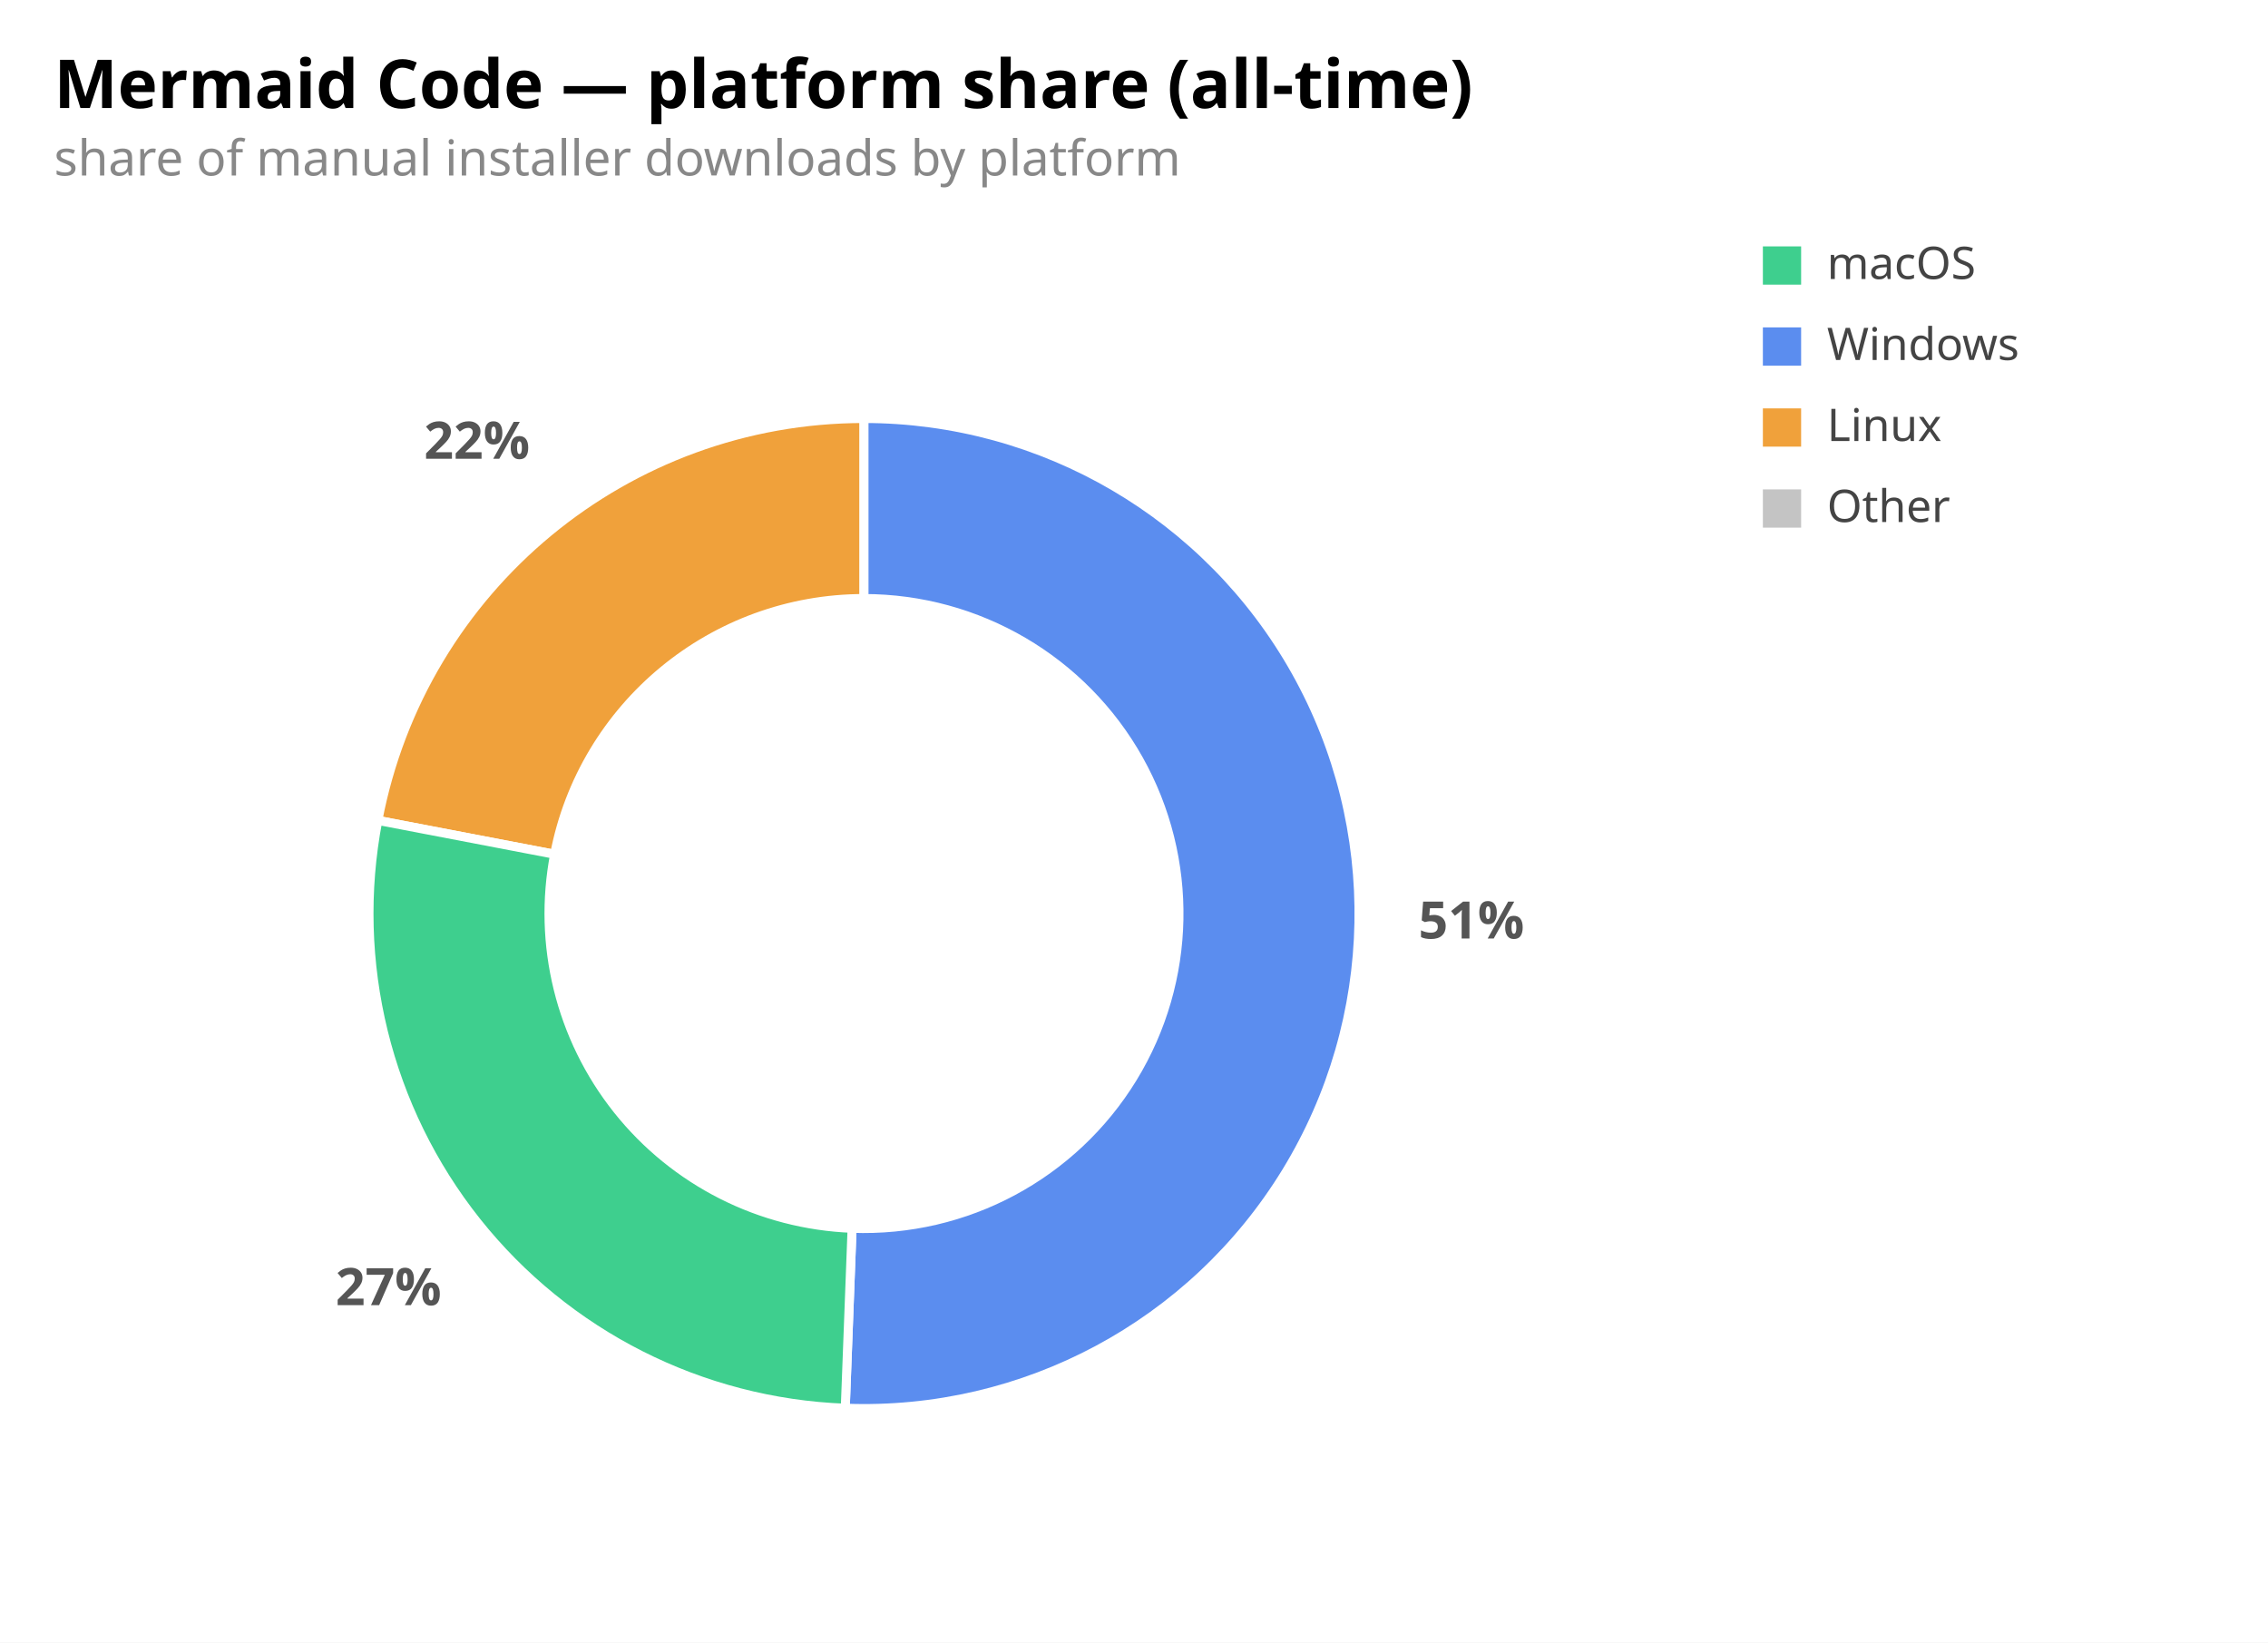
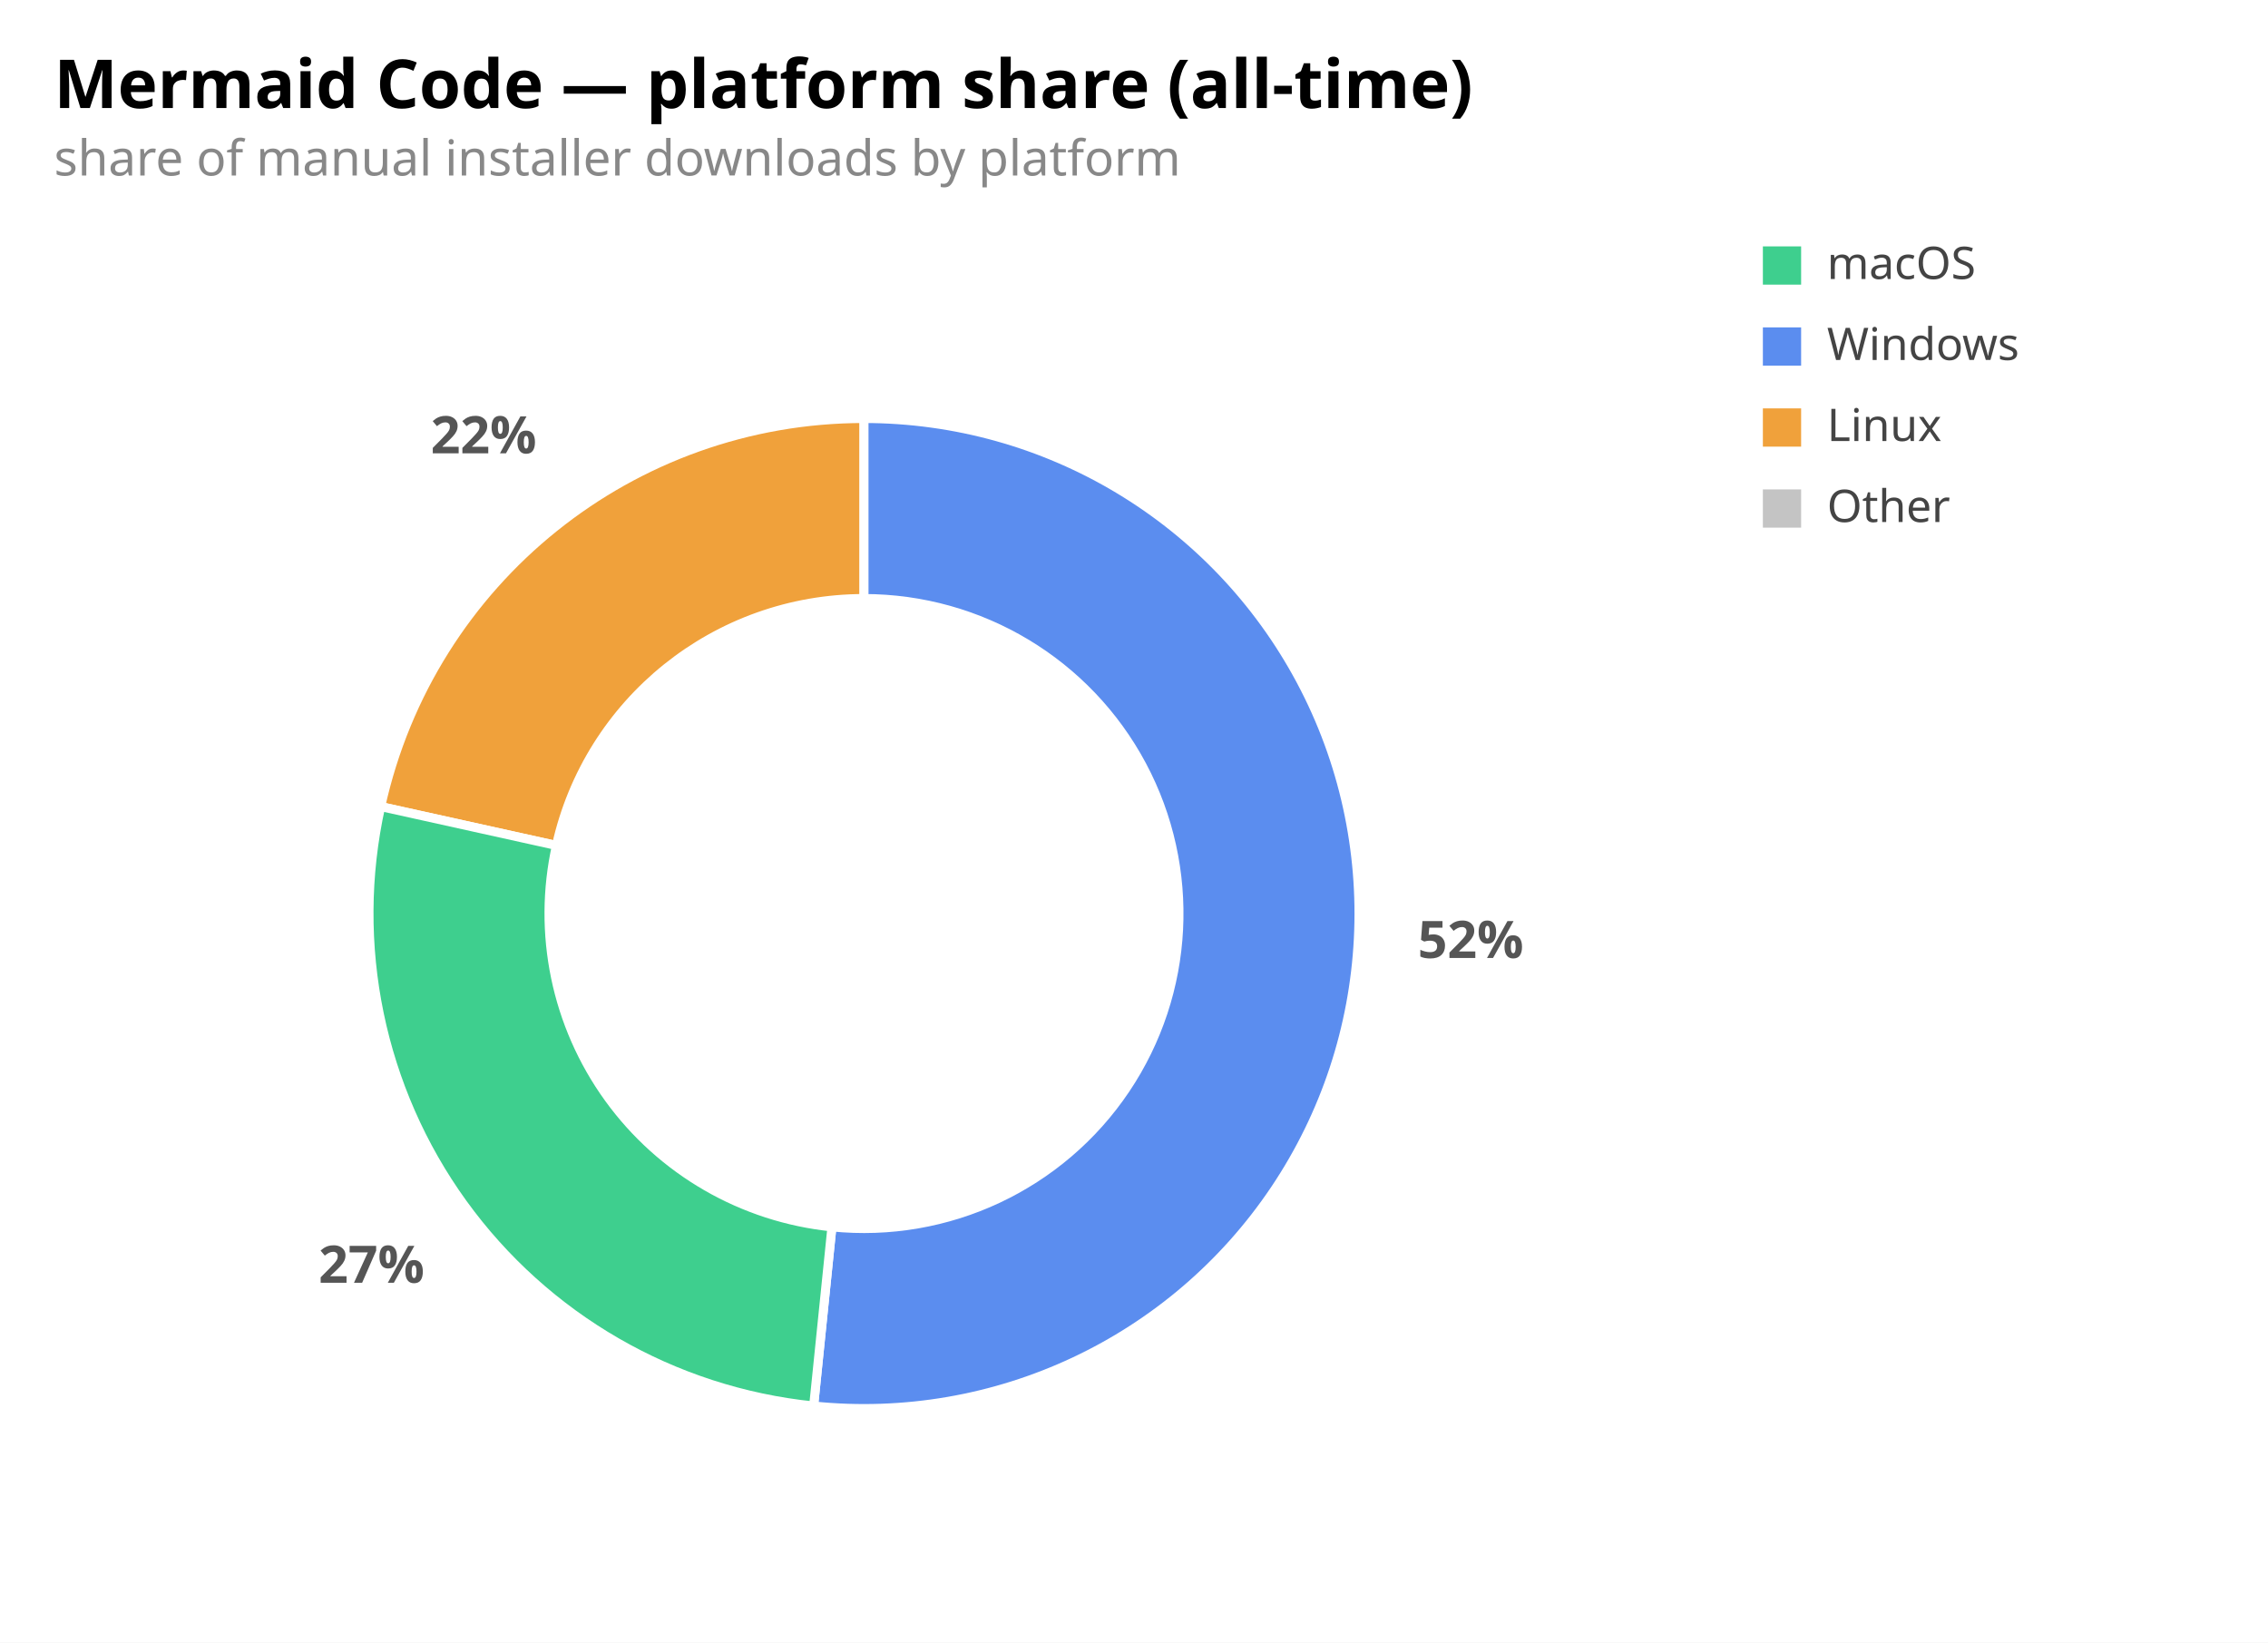
<svg xmlns="http://www.w3.org/2000/svg" version="1.1" class="marks" width="504" height="365" viewBox="0 0 504 365">
  <rect width="504" height="365" fill="white" />
  <g fill="none" stroke-miterlimit="4" transform="translate(12,53)">
    <g class="mark-group role-frame root" role="graphics-object" aria-roledescription="group mark container">
      <g transform="translate(0,0)">
        <path class="background" aria-hidden="true" d="M0,0h360v300h-360Z" />
        <g>
          <g class="mark-arc role-mark layer_0_marks" role="graphics-object" aria-roledescription="arc mark container">
-             <path aria-label="downloads: 73; platform: Linux" role="graphics-symbol" aria-roledescription="arc mark" transform="translate(180,150)" d="M0,-110A110,110,0,0,0,-108.036,-20.694L-68.75,-13.169A70,70,0,0,1,0,-70Z" fill="#f0a13b" stroke="white" stroke-width="2" />
-             <path aria-label="downloads: 168; platform: Windows" role="graphics-symbol" aria-roledescription="arc mark" transform="translate(180,150)" d="M-4.163,109.921A110,110,0,1,0,0,-110L0,-70A70,70,0,1,1,-2.649,69.95Z" fill="#5b8def" stroke="white" stroke-width="2" />
-             <path aria-label="downloads: 91; platform: macOS" role="graphics-symbol" aria-roledescription="arc mark" transform="translate(180,150)" d="M-108.036,-20.694A110,110,0,0,0,-4.163,109.921L-2.649,69.95A70,70,0,0,1,-68.75,-13.169Z" fill="#3ecf8e" stroke="white" stroke-width="2" />
+             <path aria-label="downloads: 73; platform: Linux" role="graphics-symbol" aria-roledescription="arc mark" transform="translate(180,150)" d="M0,-110A110,110,0,0,0,-107.402,-23.767L-68.347,-15.124A70,70,0,0,1,0,-70Z" fill="#f0a13b" stroke="white" stroke-width="2" />
+             <path aria-label="downloads: 175; platform: Windows" role="graphics-symbol" aria-roledescription="arc mark" transform="translate(180,150)" d="M-11.194,109.429A110,110,0,1,0,0,-110L0,-70A70,70,0,1,1,-7.123,69.637Z" fill="#5b8def" stroke="white" stroke-width="2" />
+             <path aria-label="downloads: 91; platform: macOS" role="graphics-symbol" aria-roledescription="arc mark" transform="translate(180,150)" d="M-107.402,-23.767A110,110,0,0,0,-11.194,109.429L-7.123,69.637A70,70,0,0,1,-68.347,-15.124Z" fill="#3ecf8e" stroke="white" stroke-width="2" />
          </g>
          <g class="mark-text role-mark layer_1_marks" role="graphics-object" aria-roledescription="text mark container">
-             <text aria-label="downloads: 73; platform: Linux; frac: 22%" role="graphics-symbol" aria-roledescription="text mark" text-anchor="middle" transform="translate(93.98714,48.94815)" font-family="sans-serif" font-size="11.5px" font-weight="600" fill="#555" opacity="1">22%</text>
-             <text aria-label="downloads: 168; platform: Windows; frac: 51%" role="graphics-symbol" aria-roledescription="text mark" text-anchor="middle" transform="translate(314.9758,155.5548)" font-family="sans-serif" font-size="11.5px" font-weight="600" fill="#555" opacity="1">51%</text>
-             <text aria-label="downloads: 91; platform: macOS; frac: 27%" role="graphics-symbol" aria-roledescription="text mark" text-anchor="middle" transform="translate(74.33906,237.0284)" font-family="sans-serif" font-size="11.5px" font-weight="600" fill="#555" opacity="1">27%</text>
+             <text aria-label="downloads: 73; platform: Linux; frac: 22%" role="graphics-symbol" aria-roledescription="text mark" text-anchor="middle" transform="translate(95.48001,47.73191)" font-family="sans-serif" font-size="11.5px" font-weight="600" fill="#555" opacity="1">22%</text>
+             <text aria-label="downloads: 175; platform: Windows; frac: 52%" role="graphics-symbol" aria-roledescription="text mark" text-anchor="middle" transform="translate(314.8247,159.8779)" font-family="sans-serif" font-size="11.5px" font-weight="600" fill="#555" opacity="1">52%</text>
+             <text aria-label="downloads: 91; platform: macOS; frac: 27%" role="graphics-symbol" aria-roledescription="text mark" text-anchor="middle" transform="translate(70.56252,232.0471)" font-family="sans-serif" font-size="11.5px" font-weight="600" fill="#555" opacity="1">27%</text>
          </g>
          <g class="mark-group role-legend" role="graphics-symbol" aria-roledescription="legend" aria-label="Symbol legend for fill color with 4 values: macOS, Windows, Linux, Other">
            <g transform="translate(378,0)">
              <path class="background" aria-hidden="true" d="M0,0h72v68h-72Z" pointer-events="none" />
              <g>
                <g class="mark-group role-legend-entry">
                  <g transform="translate(0,0)">
                    <path class="background" aria-hidden="true" d="M0,0h0v0h0Z" pointer-events="none" />
                    <g>
                      <g class="mark-group role-scope" role="graphics-object" aria-roledescription="group mark container">
                        <g transform="translate(0,0)">
                          <path class="background" aria-hidden="true" d="M0,0h72v14h-72Z" pointer-events="none" opacity="1" />
                          <g>
                            <g class="mark-symbol role-legend-symbol" pointer-events="none">
                              <path transform="translate(6,6)" d="M-5,-5h10v10h-10Z" fill="#3ecf8e" stroke="white" stroke-width="1.5" opacity="1" />
                            </g>
                            <g class="mark-text role-legend-label" pointer-events="none">
                              <text text-anchor="start" transform="translate(16,9)" font-family="sans-serif" font-size="10px" fill="#444" opacity="1">macOS</text>
                            </g>
                          </g>
                          <path class="foreground" aria-hidden="true" d="" pointer-events="none" display="none" />
                        </g>
                        <g transform="translate(0,18)">
                          <path class="background" aria-hidden="true" d="M0,0h72v14h-72Z" pointer-events="none" opacity="1" />
                          <g>
                            <g class="mark-symbol role-legend-symbol" pointer-events="none">
                              <path transform="translate(6,6)" d="M-5,-5h10v10h-10Z" fill="#5b8def" stroke="white" stroke-width="1.5" opacity="1" />
                            </g>
                            <g class="mark-text role-legend-label" pointer-events="none">
                              <text text-anchor="start" transform="translate(16,9)" font-family="sans-serif" font-size="10px" fill="#444" opacity="1">Windows</text>
                            </g>
                          </g>
                          <path class="foreground" aria-hidden="true" d="" pointer-events="none" display="none" />
                        </g>
                        <g transform="translate(0,36)">
                          <path class="background" aria-hidden="true" d="M0,0h72v14h-72Z" pointer-events="none" opacity="1" />
                          <g>
                            <g class="mark-symbol role-legend-symbol" pointer-events="none">
                              <path transform="translate(6,6)" d="M-5,-5h10v10h-10Z" fill="#f0a13b" stroke="white" stroke-width="1.5" opacity="1" />
                            </g>
                            <g class="mark-text role-legend-label" pointer-events="none">
                              <text text-anchor="start" transform="translate(16,9)" font-family="sans-serif" font-size="10px" fill="#444" opacity="1">Linux</text>
                            </g>
                          </g>
                          <path class="foreground" aria-hidden="true" d="" pointer-events="none" display="none" />
                        </g>
                        <g transform="translate(0,54)">
                          <path class="background" aria-hidden="true" d="M0,0h72v14h-72Z" pointer-events="none" opacity="1" />
                          <g>
                            <g class="mark-symbol role-legend-symbol" pointer-events="none">
                              <path transform="translate(6,6)" d="M-5,-5h10v10h-10Z" fill="#c4c4c4" stroke="white" stroke-width="1.5" opacity="1" />
                            </g>
                            <g class="mark-text role-legend-label" pointer-events="none">
                              <text text-anchor="start" transform="translate(16,9)" font-family="sans-serif" font-size="10px" fill="#444" opacity="1">Other</text>
                            </g>
                          </g>
                          <path class="foreground" aria-hidden="true" d="" pointer-events="none" display="none" />
                        </g>
                      </g>
                    </g>
                    <path class="foreground" aria-hidden="true" d="" pointer-events="none" display="none" />
                  </g>
                </g>
              </g>
              <path class="foreground" aria-hidden="true" d="" pointer-events="none" display="none" />
            </g>
          </g>
          <g class="mark-group role-title">
            <g transform="translate(0,-41)">
              <path class="background" aria-hidden="true" d="M0,0h0v0h0Z" pointer-events="none" />
              <g>
                <g class="mark-text role-title-text" role="graphics-symbol" aria-roledescription="title" aria-label="Title text 'Mermaid Code — platform share (all-time)'" pointer-events="none">
                  <text text-anchor="start" transform="translate(0,12)" font-family="sans-serif" font-size="15px" font-weight="600" fill="#000" opacity="1">Mermaid Code — platform share (all-time)</text>
                </g>
                <g class="mark-text role-title-subtitle" role="graphics-symbol" aria-roledescription="subtitle" aria-label="Subtitle text 'share of manual installer downloads by platform'" pointer-events="none">
                  <text text-anchor="start" transform="translate(0,27)" font-family="sans-serif" font-size="11px" fill="#888" opacity="1">share of manual installer downloads by platform</text>
                </g>
              </g>
              <path class="foreground" aria-hidden="true" d="" pointer-events="none" display="none" />
            </g>
          </g>
        </g>
        <path class="foreground" aria-hidden="true" d="" display="none" />
      </g>
    </g>
  </g>
</svg>
